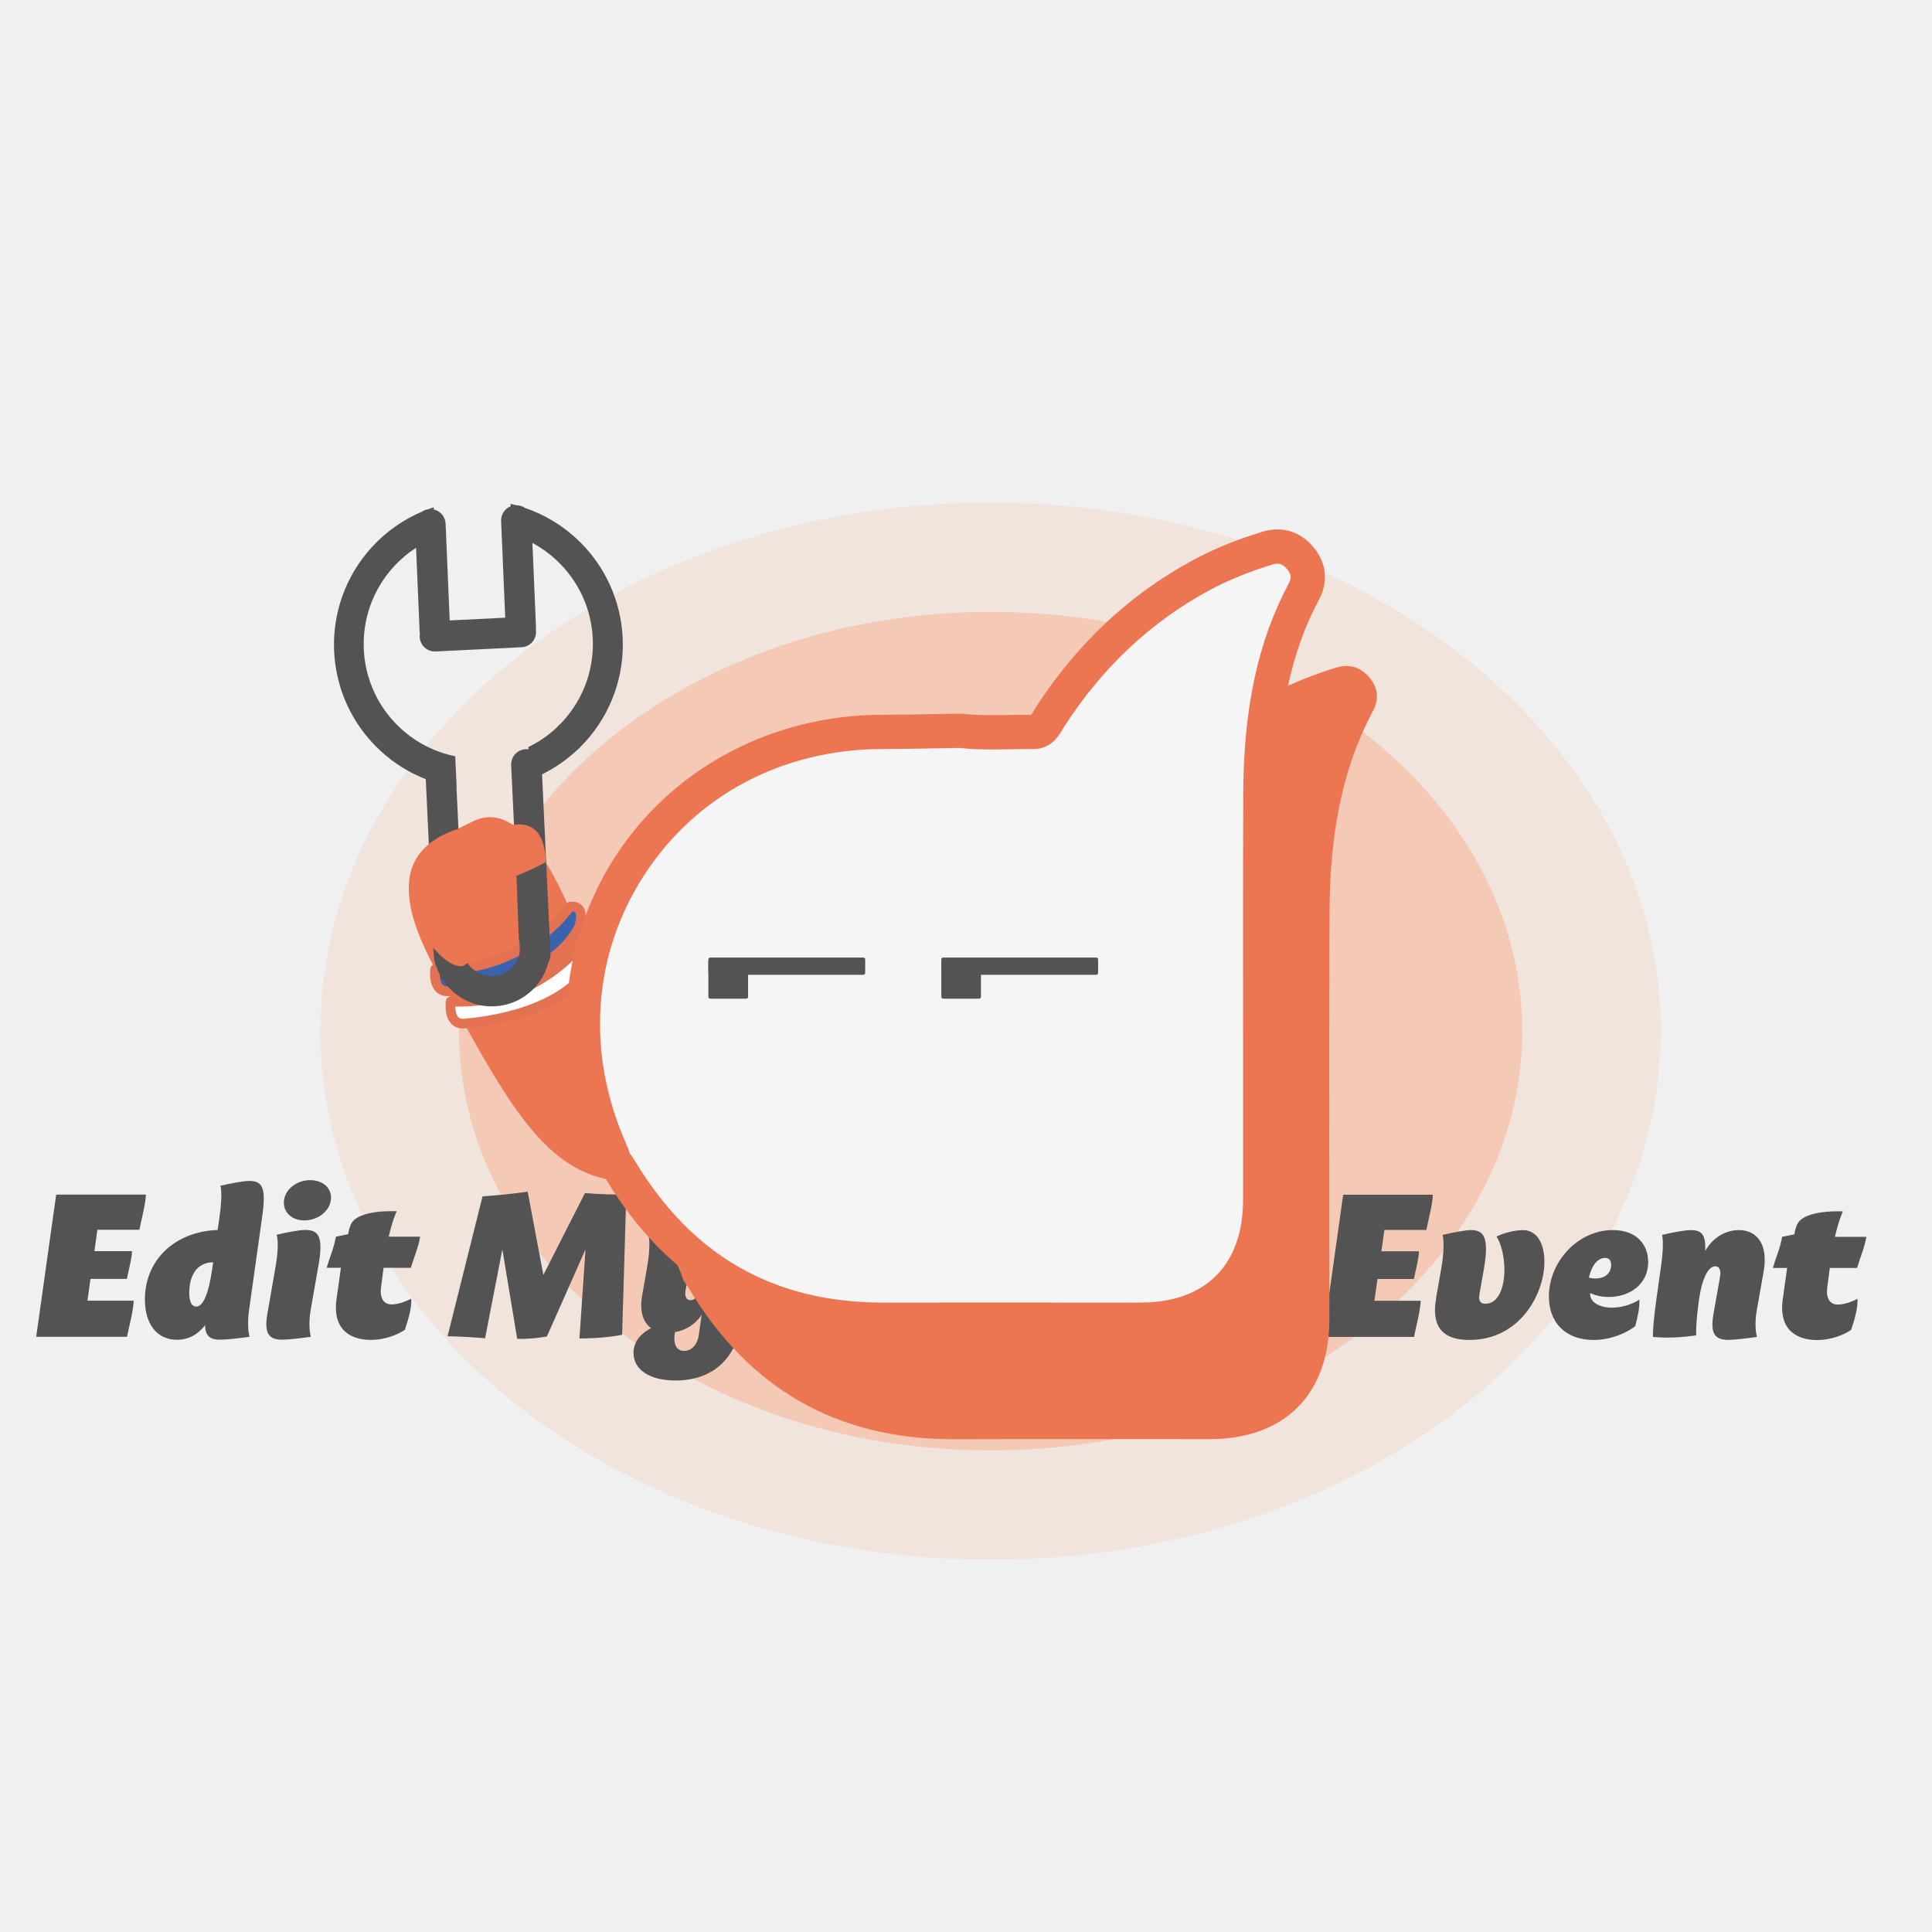
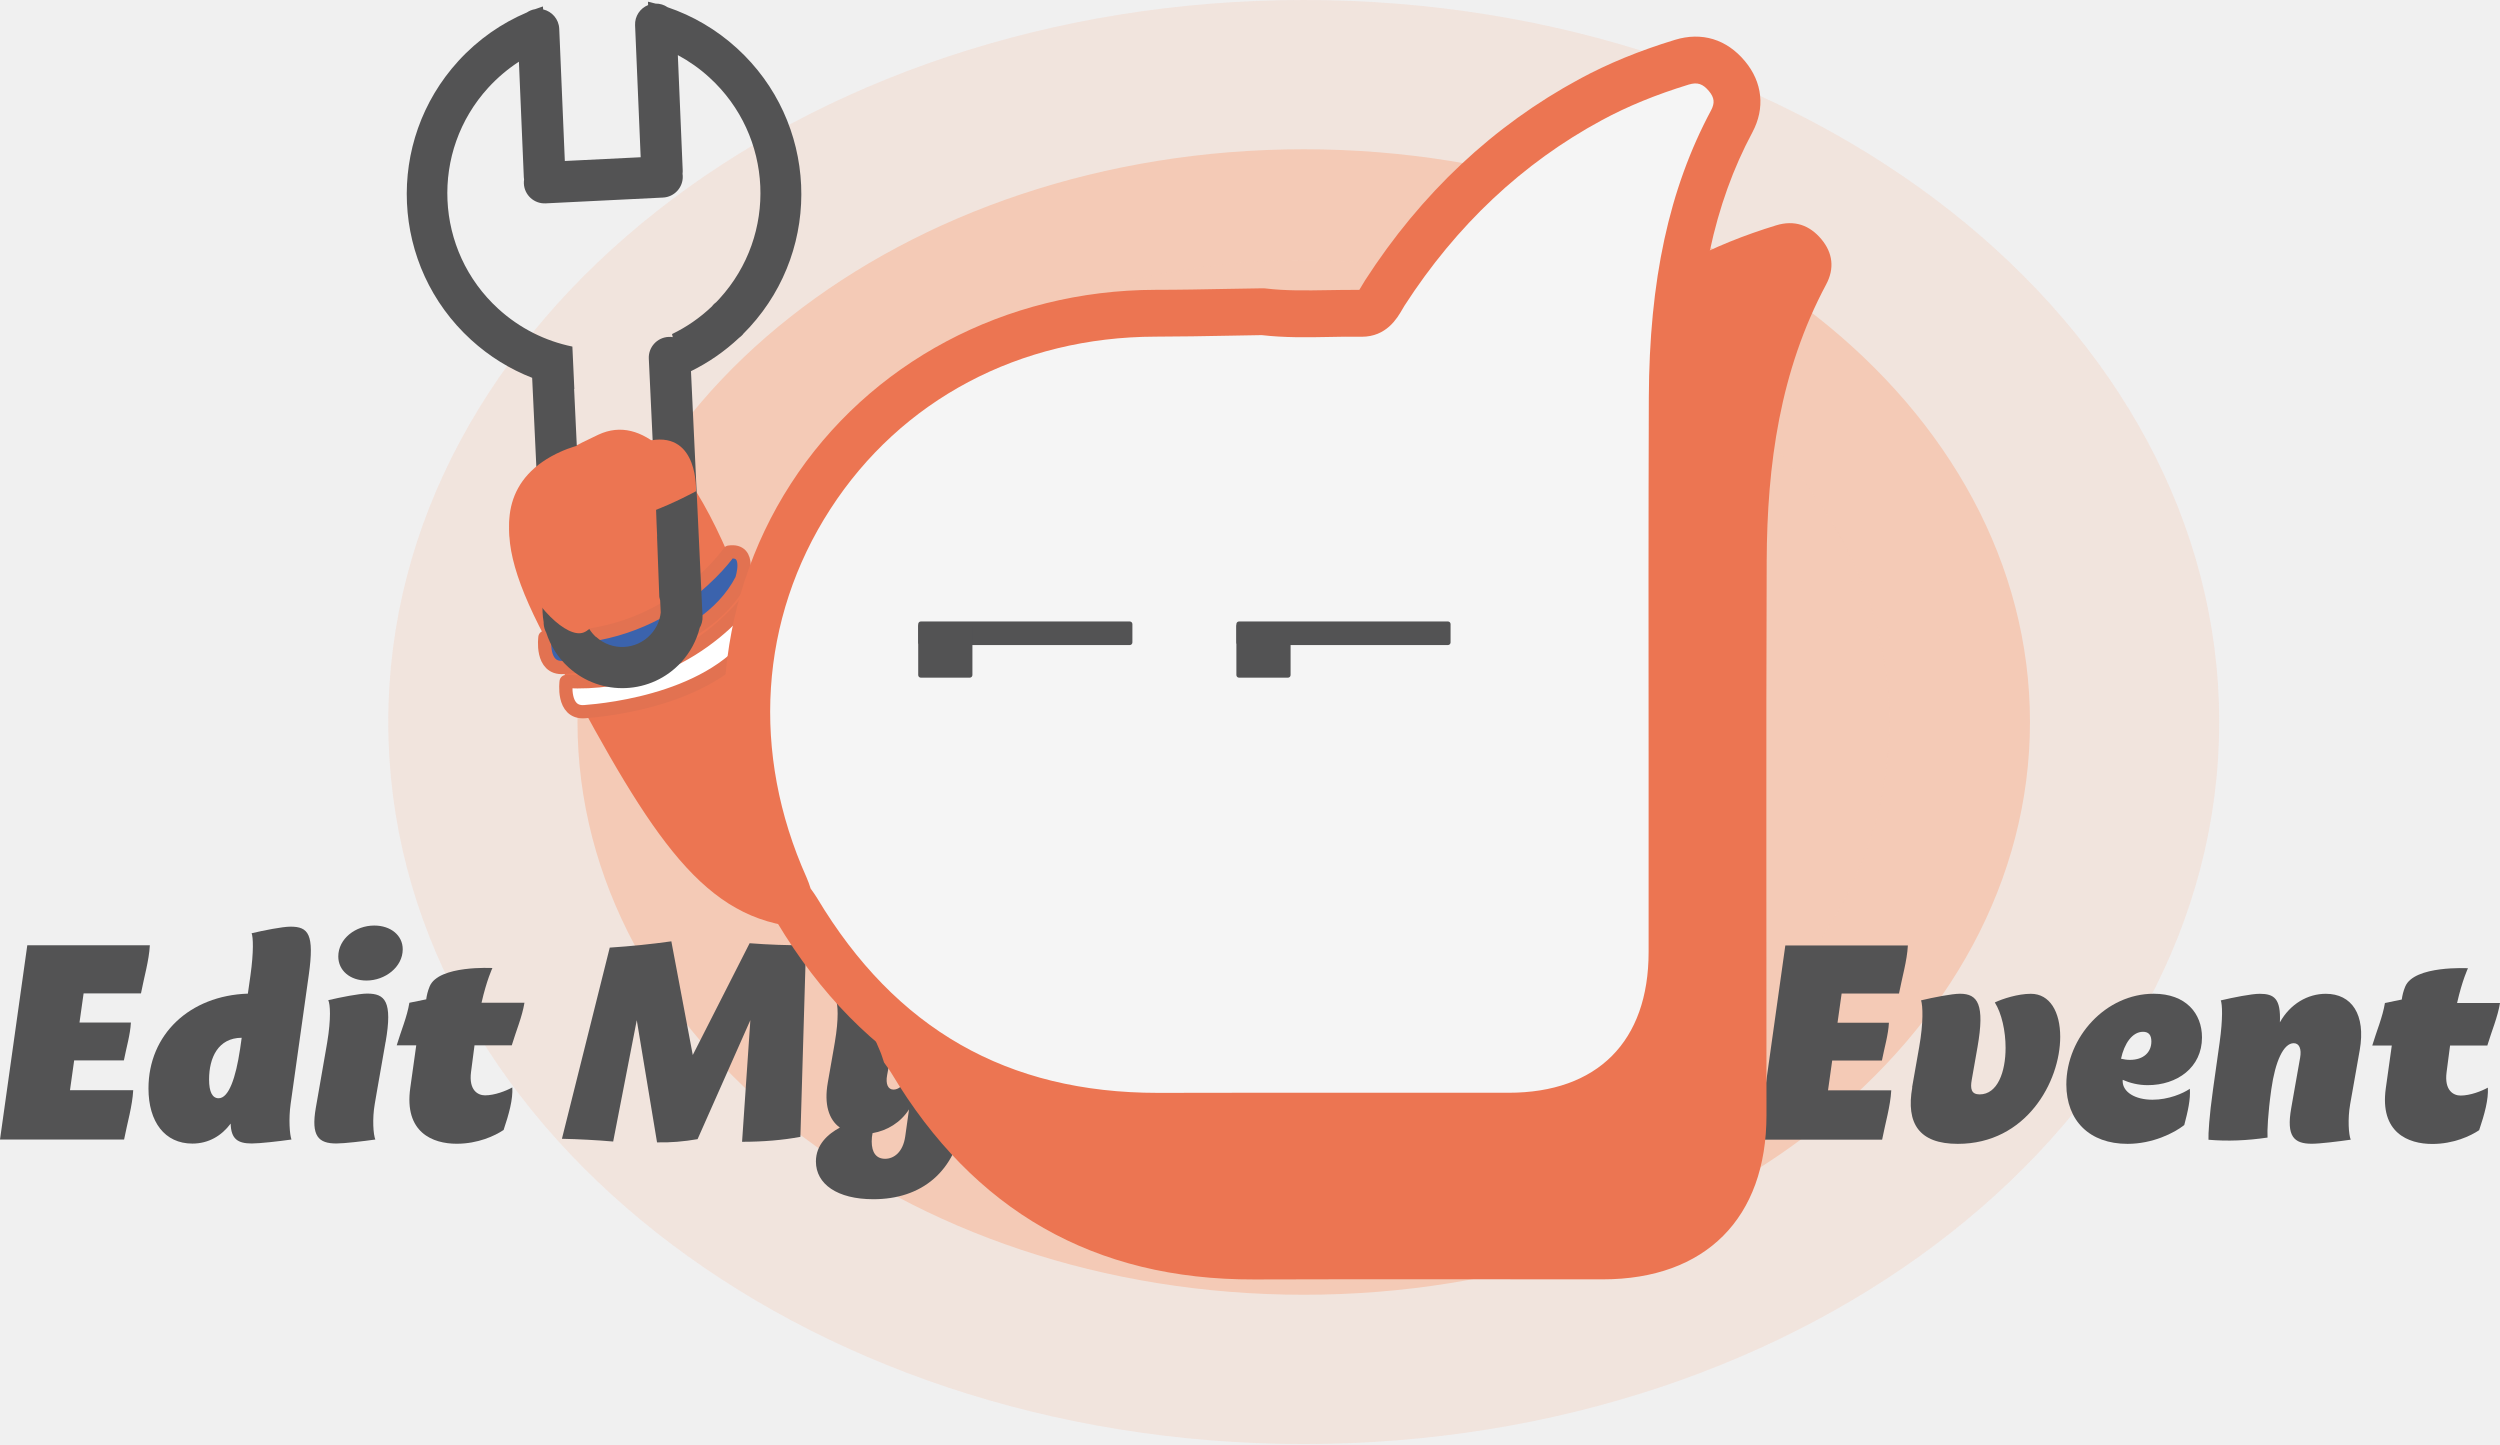
- <svg xmlns="http://www.w3.org/2000/svg" id="_图层_1" viewBox="0 0 500 500">
+ <svg xmlns="http://www.w3.org/2000/svg" id="_图层_1" viewBox="9.37 130.07 473.64 273.58">
  <defs>
    <style>.cls-1,.cls-2,.cls-3{fill:#f4cab6;}.cls-2{opacity:.33;}.cls-4{fill:#f5f5f5;}.cls-5{fill:#fff;}.cls-5,.cls-6{stroke:#e27251;stroke-linejoin:round;stroke-width:2.51px;}.cls-7{fill:#535354;}.cls-6{fill:#3b63ad;}.cls-3{opacity:.25;}.cls-8{fill:#ec7552;}.cls-9{clip-path:url(#clippath);}.cls-10{fill:none;}</style>
    <clipPath id="clippath">
      <rect class="cls-10" x="70.65" y="136.38" width="108.36" height="108.06" transform="translate(-99.96 154.19) rotate(-47.6)" />
    </clipPath>
  </defs>
  <g>
    <ellipse class="cls-2" cx="256.37" cy="266.86" rx="173.44" ry="136.79" />
    <ellipse class="cls-1" cx="256.37" cy="266.86" rx="137.59" ry="108.51" />
    <ellipse class="cls-3" cx="256.37" cy="266.86" rx="110.96" ry="87.51" />
    <ellipse class="cls-1" cx="256.37" cy="266.86" rx="82.1" ry="64.75" />
  </g>
  <g>
    <path class="cls-7" d="M36.08,318.27h-10.87l-.78,5.53h9.74c-.12,2.31-.87,4.78-1.33,7.17h-9.42l-.79,5.64h11.98c-.16,3.01-1.13,6.23-1.73,9.35H9.37l5.17-36.8h23.22c-.16,2.93-1.1,6.07-1.68,9.11Z" />
    <path class="cls-7" d="M67.87,314.78l-3.44,24.46c-.4,2.84-.18,5.81,.16,6.72-2.33,.33-5.98,.75-7.53,.75-2.64,0-3.92-.85-3.99-3.77-1.73,2.33-4.21,3.79-7.25,3.79-5.23,0-8.32-4.1-8.32-10.45,0-10.24,7.82-17.59,18.83-17.96l.49-3.45c.64-4.56,.51-7.27,.22-7.99,2.28-.54,5.85-1.25,7.37-1.25,3.38,0,4.55,1.4,3.46,9.15Zm-13.03,14.12v.03s.32-2.25,.32-2.25c-4.47,.03-6.18,3.78-6.18,7.91,0,2.36,.63,3.55,1.81,3.55,1.92,0,3.25-3.87,4.05-9.24Z" />
    <path class="cls-7" d="M82.42,327.46l-.2,1.15-1.37,7.82-.48,2.79c-.49,2.82-.28,5.8,.11,6.74-2.28,.32-5.86,.75-7.38,.75-3.38,0-4.83-1.37-3.9-6.74l.62-3.54,1.36-7.82,.18-1.05c.76-4.55,.57-7.27,.2-8,2.27-.54,5.85-1.25,7.37-1.25,3.38,0,4.84,1.44,3.5,9.16Zm3.25-17.54c0,3.35-3.33,5.92-6.87,5.92-3.13,0-5.34-1.92-5.34-4.56,0-3.37,3.28-5.86,6.81-5.86,3.14,0,5.4,1.87,5.4,4.5Z" />
    <path class="cls-7" d="M101.27,337.59c1.81,0,3.97-.84,5.16-1.5,.13,2.25-.61,4.98-1.65,8.06-1.64,1.1-4.84,2.61-8.89,2.61-4.52,0-9.99-2.12-8.79-10.59l1.13-8.06h-3.7c.8-2.69,1.98-5.43,2.4-8.06l3.19-.65c.09-.7,.28-1.57,.66-2.47,1.71-4.04,11.88-3.46,11.88-3.46,0,0-1.08,2.25-2.06,6.58h8.13c-.42,2.63-1.6,5.38-2.4,8.06h-7.06l-.66,5.06c-.45,3.48,1.31,4.42,2.66,4.42h0Z" />
    <path class="cls-7" d="M162.08,309.17l-1.07,36.28c-3.29,.62-7.01,.94-11.05,.94l1.57-23.05-10,22.55c-2.64,.46-5.18,.67-7.68,.61l-3.84-23.15-4.47,22.99c-3.23-.28-6.47-.45-9.71-.52l9.06-36.22c3.88-.25,7.76-.64,11.67-1.19l4.06,21.54,10.77-21.18c3.55,.28,7.12,.4,10.71,.39Z" />
    <path class="cls-7" d="M194.65,319.08c.05,1.08-.14,4.42-.86,9.53h0s0,0,0,0l-1.88,13.37c-1.43,10.15-7.98,15.29-17.08,15.29-6.82,0-10.88-2.86-10.88-7.15,0-3.18,2.26-5.2,4.54-6.42-2.12-1.52-3.01-4.43-2.29-8.52l1.15-6.56,.18-1.06c.78-4.56,.58-7.26,.21-7.99,2.28-.54,5.85-1.25,7.37-1.25,3.38,0,4.84,1.44,3.48,9.16l-.2,1.15h0l-.95,5.14c-.31,1.67,.16,2.73,1.21,2.73,1.94,0,3.38-3.06,4.1-7.86h0s0,0,0,0h0c.65-4.62,.79-7.94,.71-9.13,3.91-.57,7.59-.73,11.19-.41h0Zm-13.78,26.3l.72-5.13c-1.6,2.49-4.13,4.02-6.91,4.5-.1,.48-.16,1-.16,1.58,0,2.12,.88,3.28,2.54,3.28s3.39-1.25,3.81-4.24Z" />
  </g>
  <g>
    <path class="cls-7" d="M369.15,318.3h-10.87l-.78,5.53h9.74c-.12,2.31-.87,4.78-1.33,7.17h-9.42l-.79,5.64h11.98c-.16,3.01-1.13,6.23-1.73,9.35h-23.51l5.17-36.8h23.22c-.16,2.93-1.1,6.07-1.68,9.11Z" />
    <path class="cls-7" d="M371.63,336.06l1.34-7.61c.83-4.7,.69-7.82,.36-8.86,2.27-.54,5.85-1.25,7.37-1.25,3.38,0,4.74,2,3.32,10.11l-1.09,6.19c-.3,1.69-.11,2.77,1.5,2.77,3.39,0,4.91-4.27,4.91-8.81,0-3.2-.74-6.55-2.04-8.61,1.5-.71,4.39-1.64,6.83-1.64,3.62,0,5.56,3.46,5.56,8.14,0,8.53-6.44,20.29-19.4,20.29-7.36,0-9.83-3.88-8.63-10.7Z" />
    <path class="cls-7" d="M400.85,335.52c.02-8.99,7.5-17.18,16.55-17.18,6.13,0,9.15,3.75,9.15,8.28,0,5.69-4.7,9.04-10.29,9.04-1.8,0-3.42-.43-4.73-1.01,0,.08-.01,.16-.01,.24,0,2.06,2.33,3.53,5.65,3.53,3.03,0,5.81-1.19,7.08-2.08,.15,1.99-.38,4.31-1.06,6.88-1.93,1.52-6,3.56-10.75,3.56-7.2,0-11.57-4.39-11.59-11.24Zm16.11-8.14c0-1.25-.54-1.83-1.58-1.83-2.05,0-3.56,2.25-4.17,5.1,.49,.12,1.08,.22,1.67,.22,2.64,0,4.08-1.48,4.08-3.48Z" />
    <path class="cls-7" d="M456.43,329.04l-1.31,7.42-.5,2.82c-.49,2.79-.28,5.77,.11,6.71-2.28,.33-5.85,.77-7.37,.77-3.38,0-4.85-1.37-3.91-6.71l.63-3.59,1.06-5.99c.3-1.69-.16-2.76-1.21-2.76-1.93,0-3.5,3.41-4.25,8.76-.65,4.62-.79,7.94-.71,9.12-3.91,.57-7.59,.73-11.19,.41-.05-1.08,.14-4.42,.86-9.53l1.25-8.88c.64-4.56,.51-7.27,.22-7.99,2.28-.54,5.85-1.25,7.37-1.25,2.75,0,4.03,.92,3.83,5.41,1.94-3.5,5.28-5.41,8.7-5.41,4.86,0,7.62,3.88,6.42,10.7Z" />
    <path class="cls-7" d="M475.55,337.63c1.81,0,3.97-.84,5.16-1.5,.13,2.25-.61,4.98-1.65,8.06-1.64,1.1-4.84,2.61-8.89,2.61-4.52,0-9.99-2.12-8.79-10.59l1.13-8.06h-3.7c.8-2.69,1.98-5.43,2.4-8.06l3.19-.65c.09-.7,.28-1.57,.66-2.47,1.71-4.04,11.88-3.46,11.88-3.46,0,0-1.08,2.25-2.06,6.58h8.13c-.42,2.63-1.6,5.38-2.4,8.06h-7.06l-.66,5.06c-.45,3.48,1.31,4.42,2.66,4.42h0Z" />
  </g>
  <path class="cls-8" d="M122.74,212.42c16.96-7.89,30.45,35.96,35.71,56.27v36.76c-.18-.03-.36-.06-.54-.09-17.44-3.15-27.15-20.26-45.3-54.55-12.5-23.64-6.87-30.48,10.13-38.39Z" />
  <path class="cls-6" d="M147.5,234.67s-11.82,17.31-34.89,16.14c0,0-.84,6.05,3.51,5.71,4.35-.34,26.43-2.47,33.75-16.62,0,0,2.02-5.87-2.37-5.23Z" />
  <path class="cls-5" d="M151.52,243.05s-11.82,17.31-34.89,16.14c0,0-.84,6.05,3.51,5.71,4.35-.34,26.43-2.47,33.75-16.62,0,0,2.02-5.87-2.37-5.23Z" />
  <g>
    <path class="cls-8" d="M266.51,220.03c6.21,.74,12.44,.21,18.66,.31,2.61,.04,3.36-2.17,4.45-3.86,9.97-15.45,22.77-27.87,38.99-36.63,5.51-2.98,11.3-5.26,17.27-7.09,3.43-1.05,6.32-.06,8.57,2.64,2.17,2.6,2.5,5.56,.9,8.55-8.76,16.39-11.2,34.17-11.27,52.4-.13,35-.03,70-.04,105,0,19.52-11.56,31.09-31,31.1-22.02,0-44.04-.05-66.06,.02-30.34,.09-53.14-13.06-68.71-39.06-.42-.71-.94-1.36-1.41-2.04-.27-.78-.49-1.58-.83-2.33-23.47-52.38,12.84-108.62,70.17-108.72,6.77-.01,13.55-.19,20.32-.29Z" />
    <g>
      <path class="cls-4" d="M248.61,189.12c6.21,.74,12.44,.21,18.66,.31,2.61,.04,3.36-2.17,4.45-3.86,9.97-15.45,22.77-27.87,38.99-36.63,5.51-2.98,11.3-5.26,17.27-7.09,3.43-1.05,6.32-.06,8.57,2.64,2.17,2.6,2.5,5.56,.9,8.55-8.76,16.39-11.2,34.17-11.27,52.4-.13,35-.03,70-.04,105,0,19.52-11.56,31.09-31,31.1-22.02,0-44.04-.05-66.06,.02-30.34,.09-53.14-13.06-68.71-39.06-.42-.71-.94-1.36-1.41-2.04-.27-.78-.49-1.58-.83-2.33-23.47-52.38,12.84-108.62,70.17-108.72,6.77-.01,13.55-.19,20.32-.29Z" />
      <path class="cls-8" d="M228.75,345.99c-31.53,0-55.81-13.86-72.18-41.21-.22-.36-.47-.71-.73-1.05l-.53-.73c-.23-.33-.41-.69-.55-1.07l-.28-.83c-.13-.39-.24-.78-.41-1.16-11.65-25.99-9.73-55.23,5.13-78.22,14.84-22.96,40.66-36.69,69.08-36.74,4.58,0,9.16-.09,13.75-.18l6.52-.11c.17,0,.39,0,.59,.03,3.85,.46,7.74,.39,11.88,.32,1.97-.03,3.95-.07,5.88-.05,.15-.23,.33-.53,.46-.76,.21-.36,.42-.72,.64-1.06,10.64-16.49,24.3-29.32,40.61-38.13,5.41-2.93,11.33-5.36,18.08-7.42,5.1-1.56,9.81-.12,13.27,4.04,3.34,4,3.85,8.91,1.41,13.48-7.26,13.57-10.67,29.56-10.74,50.32-.09,22.86-.07,45.72-.05,68.58v36.41c0,21.91-13.58,35.53-35.43,35.54h-23.6c-14.15-.02-28.31-.03-42.45,.01h-.35Zm-65.8-47.57l.06,.08c.41,.56,.81,1.13,1.17,1.72,14.87,24.82,35.99,36.9,64.56,36.9h.33c14.17-.04,28.32-.03,42.49-.02h23.59c16.88,0,26.56-9.72,26.56-26.66v-36.39c-.02-22.87-.04-45.75,.04-68.62,.08-22.26,3.83-39.57,11.8-54.47,.73-1.38,.62-2.39-.4-3.62-1.17-1.4-2.19-1.75-3.86-1.24-6.18,1.9-11.57,4.1-16.46,6.75-14.98,8.09-27.55,19.91-37.37,35.13l-.42,.71c-.98,1.69-3.01,5.18-7.68,5.18h-.15c-2.03-.04-4.02,0-6.04,.04-4.14,.08-8.43,.15-12.77-.35l-6.2,.11c-4.63,.09-9.26,.17-13.89,.18-25.78,.05-48.25,11.96-61.64,32.69-13.42,20.76-15.06,46.2-4.49,69.78,.3,.66,.53,1.35,.75,2.04l.02,.07Z" />
    </g>
    <rect class="cls-7" x="183.33" y="247.81" width="40.58" height="4.47" rx=".5" ry=".5" />
    <rect class="cls-7" x="243.61" y="247.81" width="40.58" height="4.47" rx=".5" ry=".5" />
    <rect class="cls-7" x="183.33" y="248.19" width="10.27" height="10.27" rx=".5" ry=".5" />
    <rect class="cls-7" x="243.61" y="248.19" width="10.27" height="10.27" rx=".5" ry=".5" />
  </g>
  <g class="cls-9">
    <path class="cls-7" d="M141.9,249.08c.39-.64,.6-1.41,.57-2.22l-2.19-46.47c3.28-1.61,6.36-3.72,9.13-6.33,.23-.16,.44-.35,.64-.56l.16-.21c.41-.41,.8-.82,1.2-1.25,13.92-15.25,12.85-38.89-2.4-52.81-3.93-3.59-8.42-6.18-13.16-7.79-.65-.45-1.44-.7-2.28-.69-.48-.13-.96-.25-1.44-.36l.03,.64c-1.51,.6-2.55,2.11-2.47,3.83l1.06,25-14.37,.71-1.06-25.06c-.08-1.81-1.37-3.27-3.05-3.66l-.04-.56c-.5,.16-.99,.34-1.49,.52-.57,.09-1.09,.31-1.55,.62-4.79,2.03-9.24,5.1-12.98,9.2-13.92,15.25-12.85,38.89,2.4,52.81,3.49,3.19,7.42,5.59,11.58,7.21l2,42.47c-.1,1.28-.04,2.56,.18,3.83v.28c.04,.62,.21,1.2,.49,1.7,.78,2.44,2.18,4.71,4.21,6.56,6.17,5.63,15.74,5.2,21.37-.97,1.73-1.9,2.89-4.12,3.48-6.44h0Zm-19.61,1.68c-1.02-.93-1.72-2.08-2.08-3.32l-.17-3.55c.04-.19,.08-.37,.13-.56l-.53-11.09s-.1,.06-.15,.08l-1.35-28.55s.03,0,.04,0l-.37-8.04c-5.07-1.04-9.93-3.41-14.03-7.15-12.1-11.04-12.95-29.81-1.9-41.9,1.76-1.92,3.71-3.56,5.8-4.92l.93,21.89c0,.15,.02,.3,.05,.44-.04,.25-.05,.5-.04,.76,.1,2.17,1.94,3.85,4.11,3.75l22.24-1.1c2.17-.1,3.85-1.94,3.75-4.11,0-.14-.02-.27-.04-.41,.03-.23,.04-.47,.03-.71l-.92-21.76c2.12,1.14,4.14,2.55,5.99,4.25,12.1,11.04,12.95,29.8,1.9,41.9-.21,.22-.41,.44-.62,.66-.22,.16-.42,.34-.61,.54l-.19,.25c-2.29,2.19-4.85,3.94-7.57,5.25l.14,.58c-.26-.04-.52-.06-.79-.04-2.17,.1-3.85,1.94-3.75,4.11l1.25,26.52h.05s.18,4.93,.18,4.93l.1,2.23s-.01,0-.02-.01l.43,11.49c.06,.21,.12,.43,.16,.64l.11,2.29c-.16,1.5-.78,2.95-1.88,4.15-2.74,3-7.39,3.21-10.38,.47h0Zm0,0" />
  </g>
  <path class="cls-8" d="M115.7,215.6s6.97-3.29,9.48-.29c5.14,6.14,.97,32.11-5.22,34.58-6.19,2.48-25.85-24.71-4.27-34.29Z" />
  <path class="cls-8" d="M132.76,213.49s-7.5,6.73-7.92,12.76c-.42,6.04,16.39-3.11,16.39-3.11,0,0,.54-11.18-8.47-9.65Z" />
</svg>
